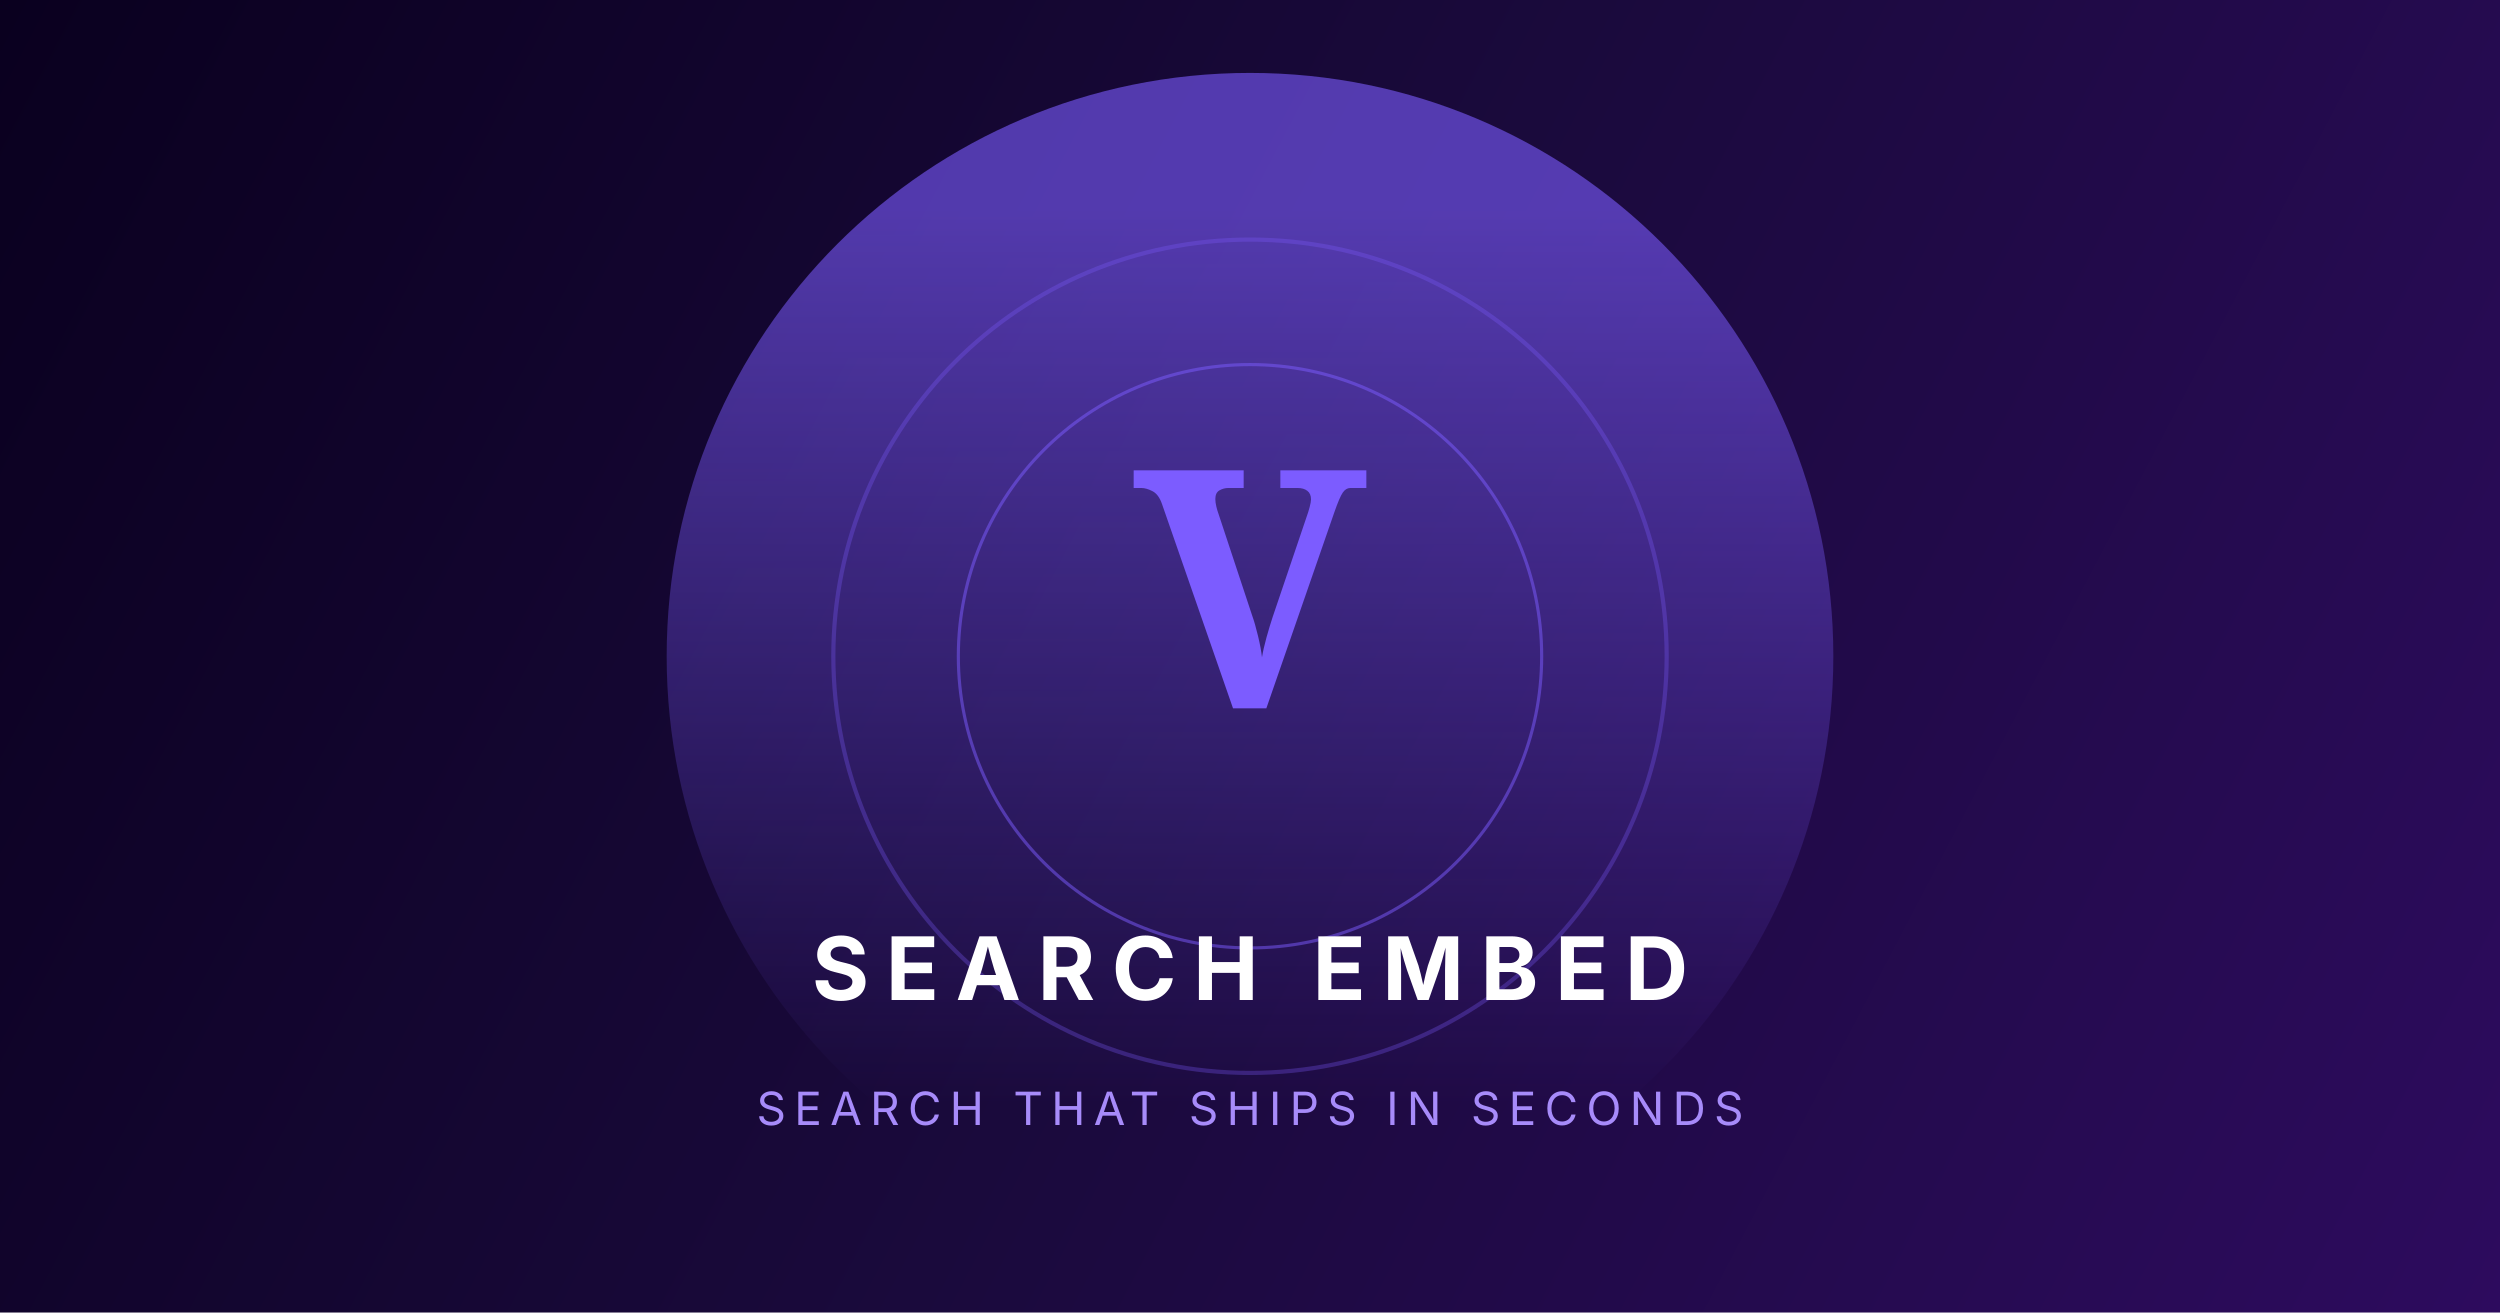
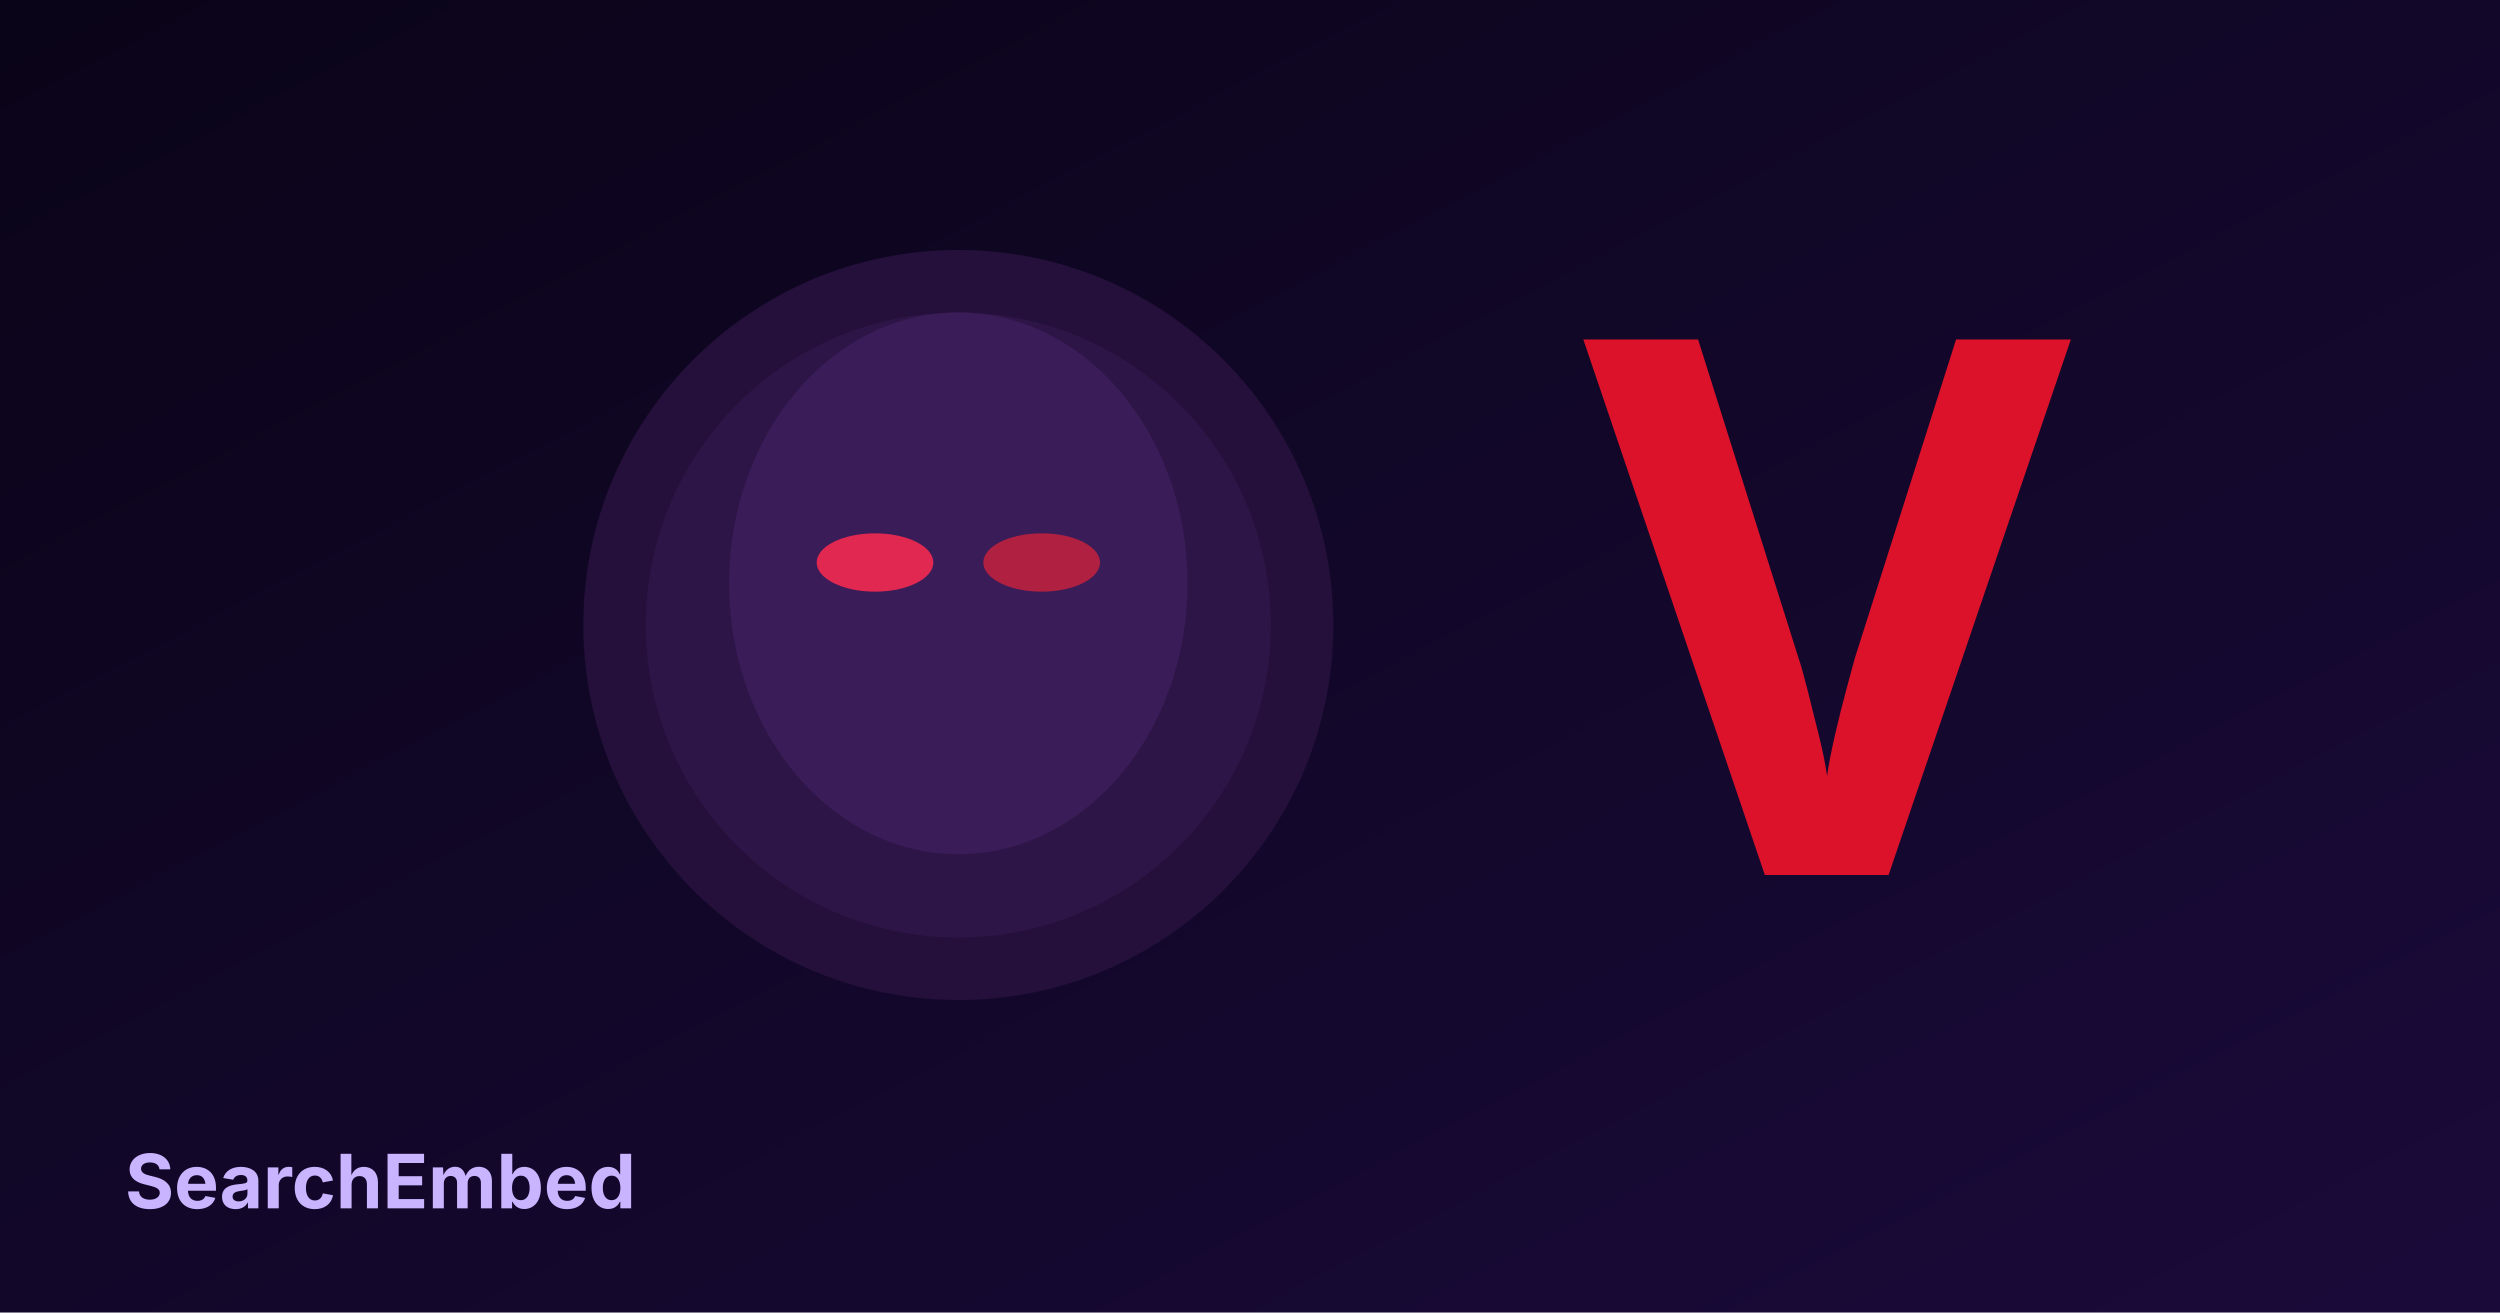
<svg xmlns="http://www.w3.org/2000/svg" width="1200" height="630" viewBox="0 0 1200 630">
  <defs>
-     <linearGradient id="bg" x1="0" y1="0" x2="1200" y2="630" gradientUnits="userSpaceOnUse">
-       <stop stop-color="#0a001f" />
-       <stop offset="0.5" stop-color="#1a0a3c" />
-       <stop offset="1" stop-color="#2d0b5e" />
-     </linearGradient>
-     <linearGradient id="glow" x1="600" y1="100" x2="600" y2="530" gradientUnits="userSpaceOnUse">
-       <stop stop-color="#7c5cff" stop-opacity="0.6" />
-       <stop offset="1" stop-color="#7c5cff" stop-opacity="0" />
+     <linearGradient id="g" x1="0" y1="0" x2="1" y2="1">
+       <stop offset="0%" stop-color="#0a0418" />
+       <stop offset="100%" stop-color="#1a0a3a" />
    </linearGradient>
  </defs>
-   <rect width="1200" height="630" fill="url(#bg)" />
-   <circle cx="600" cy="315" r="280" fill="url(#glow)" />
-   <circle cx="600" cy="315" r="200" fill="none" stroke="#7c5cff" stroke-width="2" opacity="0.3" />
-   <circle cx="600" cy="315" r="140" fill="none" stroke="#7c5cff" stroke-width="1.5" opacity="0.5" />
-   <text x="600" y="340" text-anchor="middle" font-family="Georgia, serif" font-size="160" font-weight="bold" fill="#7c5cff">V</text>
-   <text x="600" y="480" text-anchor="middle" font-family="Inter, Arial, sans-serif" font-size="42" font-weight="700" fill="#ffffff" letter-spacing="8">SEARCH EMBED</text>
-   <text x="600" y="540" text-anchor="middle" font-family="Inter, Arial, sans-serif" font-size="22" fill="#a78bfa" letter-spacing="4">SEARCH THAT SHIPS IN SECONDS</text>
+   <rect width="1200" height="630" fill="url(#g)" />
+   <circle cx="460" cy="300" r="180" fill="#24103a" />
+   <circle cx="460" cy="300" r="150" fill="#2e1548" />
+   <ellipse cx="460" cy="280" rx="110" ry="130" fill="#3a1c58" />
+   <ellipse cx="420" cy="270" rx="28" ry="14" fill="#e02850" />
+   <ellipse cx="500" cy="270" rx="28" ry="14" fill="#b02040" />
+   <text x="760" y="420" font-family="Arial Black, sans-serif" font-size="360" font-weight="900" fill="#dc122a">V</text>
+   <text x="60" y="580" font-family="Inter, Arial, sans-serif" font-size="36" font-weight="700" fill="#c8b4ff">SearchEmbed</text>
</svg>
